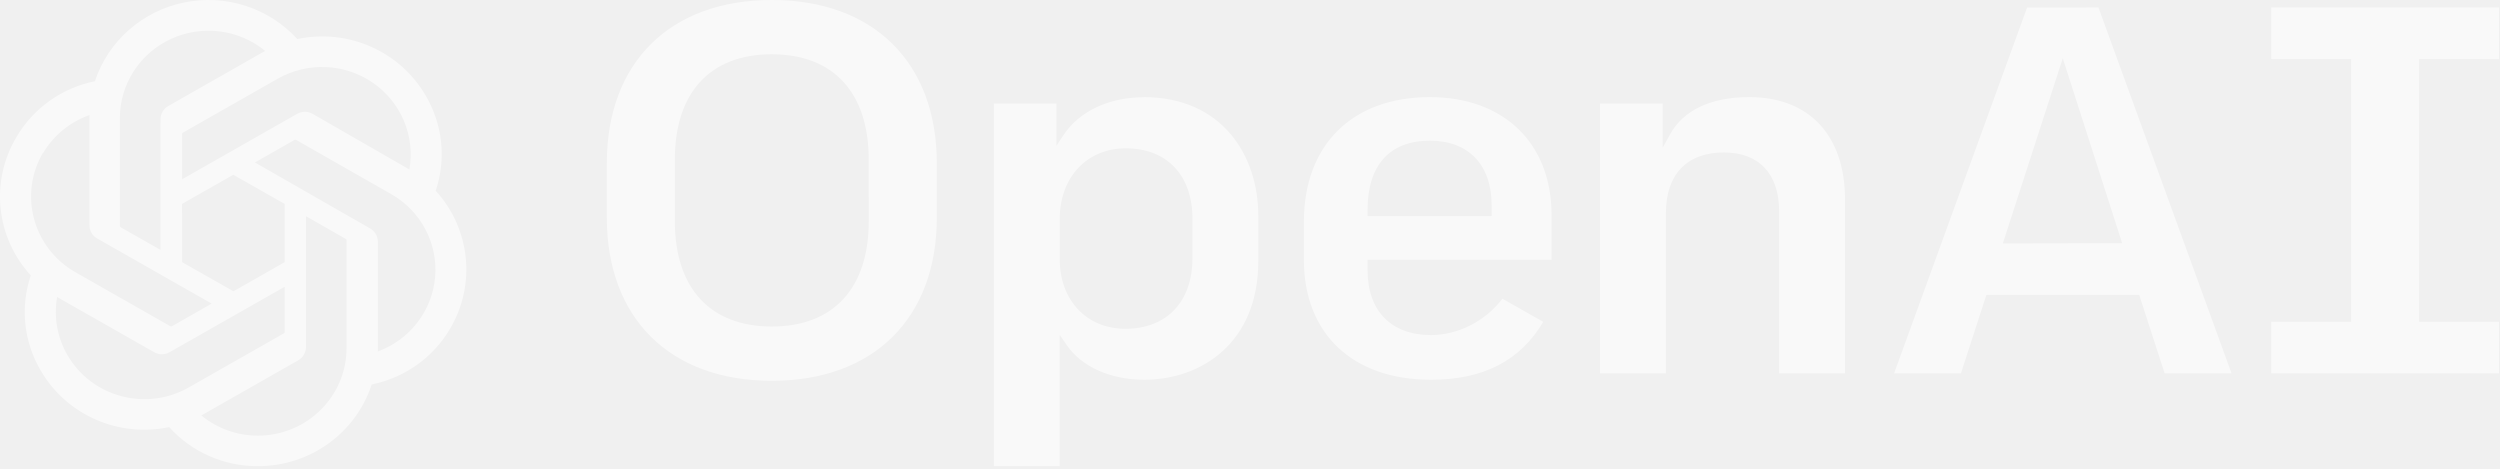
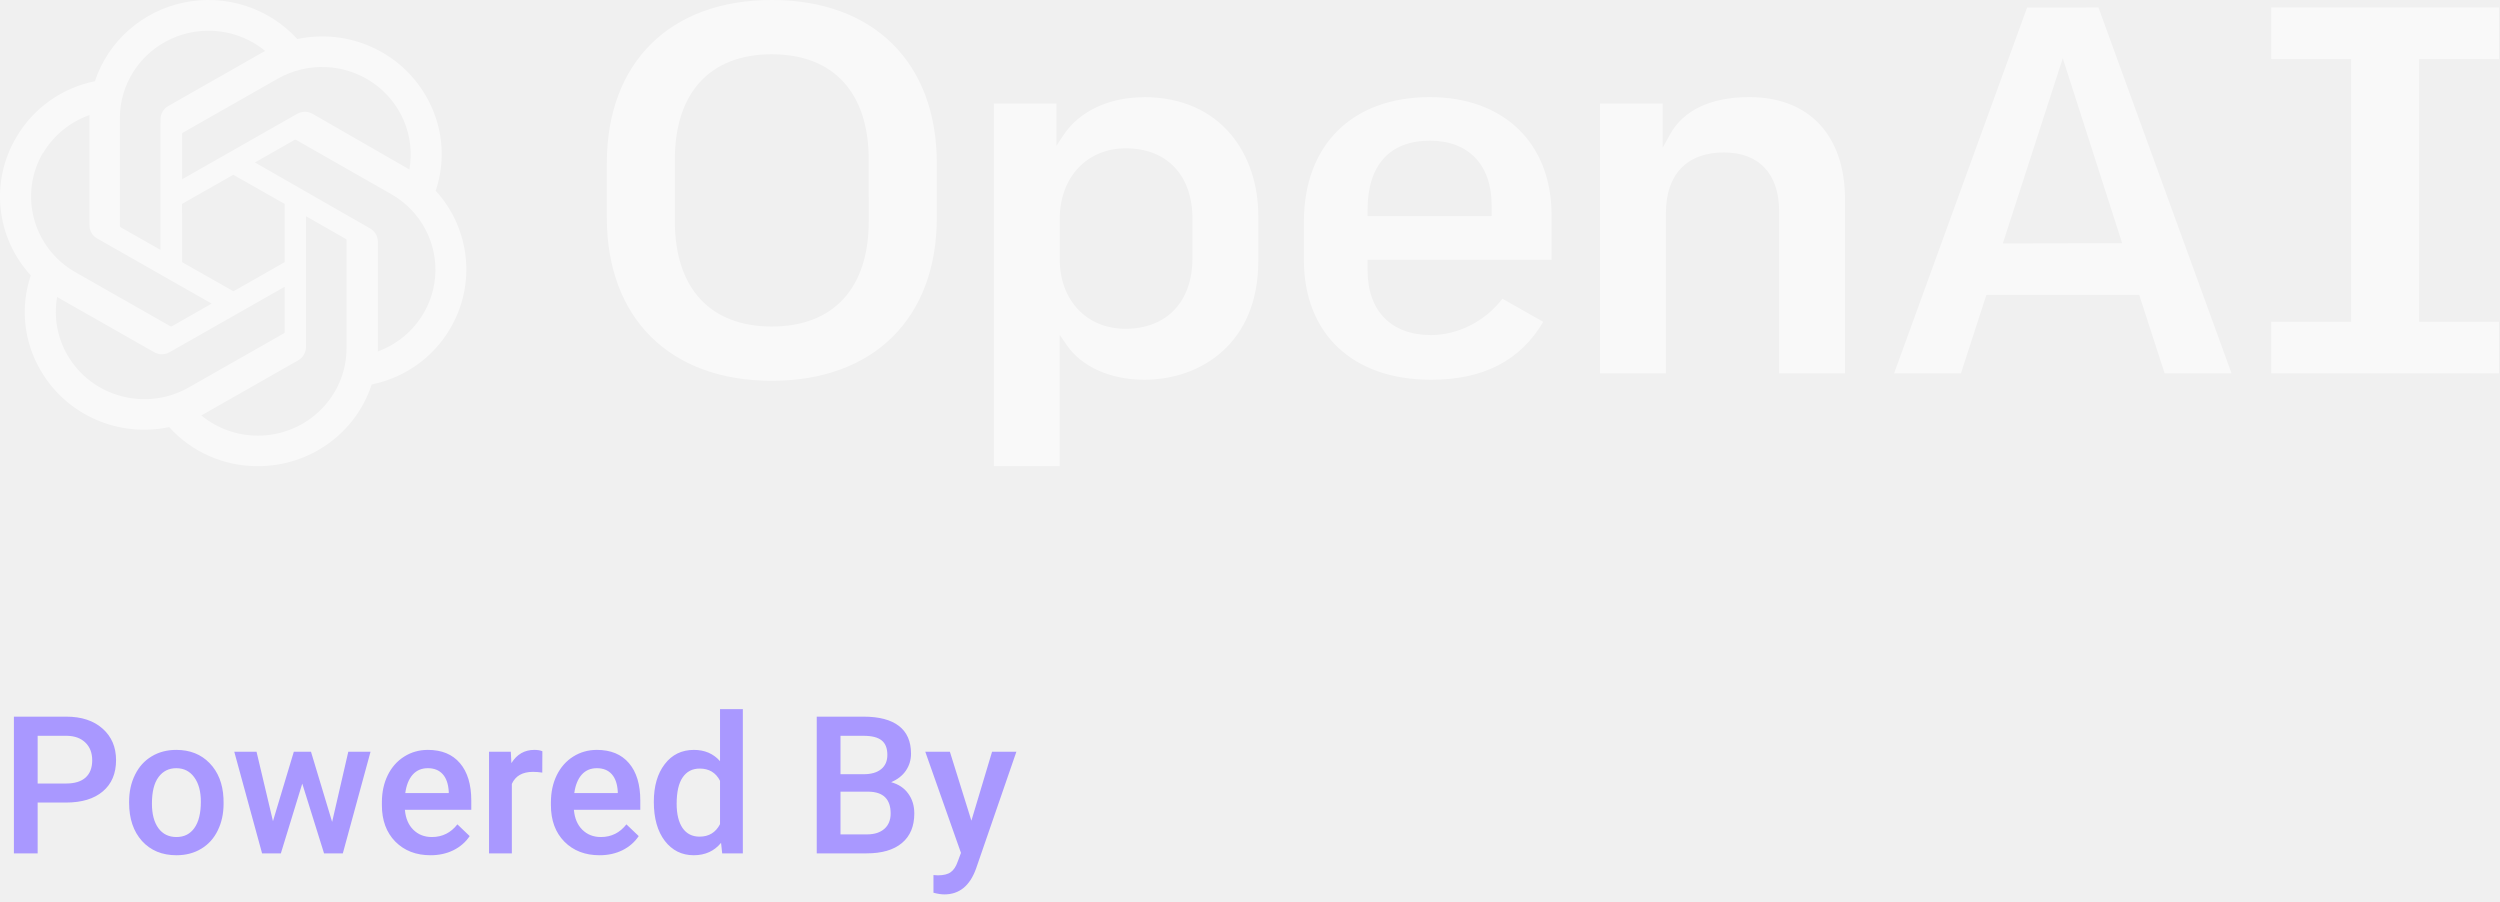
- <svg xmlns="http://www.w3.org/2000/svg" width="208" height="39" viewBox="0 0 208 39" fill="none">
-   <g clip-path="url(#clip0_4_257)">
+ <svg xmlns="http://www.w3.org/2000/svg" width="208" height="75" viewBox="0 0 208 75" fill="none">
+   <path d="M3.133 66.773V71H1.156V59.625H5.508C6.779 59.625 7.786 59.956 8.531 60.617C9.281 61.279 9.656 62.154 9.656 63.242C9.656 64.357 9.289 65.224 8.555 65.844C7.826 66.463 6.802 66.773 5.484 66.773H3.133ZM3.133 65.188H5.508C6.211 65.188 6.747 65.023 7.117 64.695C7.487 64.362 7.672 63.883 7.672 63.258C7.672 62.643 7.484 62.154 7.109 61.789C6.734 61.419 6.219 61.229 5.562 61.219H3.133V65.188ZM10.742 66.695C10.742 65.867 10.906 65.122 11.234 64.461C11.562 63.794 12.023 63.284 12.617 62.93C13.211 62.57 13.893 62.391 14.664 62.391C15.805 62.391 16.729 62.758 17.438 63.492C18.151 64.227 18.537 65.201 18.594 66.414L18.602 66.859C18.602 67.693 18.44 68.438 18.117 69.094C17.799 69.75 17.341 70.258 16.742 70.617C16.148 70.977 15.461 71.156 14.68 71.156C13.487 71.156 12.531 70.76 11.812 69.969C11.099 69.172 10.742 68.112 10.742 66.789V66.695ZM12.641 66.859C12.641 67.729 12.82 68.412 13.18 68.906C13.539 69.396 14.039 69.641 14.68 69.641C15.32 69.641 15.818 69.391 16.172 68.891C16.531 68.391 16.711 67.659 16.711 66.695C16.711 65.841 16.526 65.164 16.156 64.664C15.792 64.164 15.294 63.914 14.664 63.914C14.044 63.914 13.552 64.162 13.188 64.656C12.823 65.146 12.641 65.88 12.641 66.859ZM27.633 68.383L28.977 62.547H30.828L28.523 71H26.961L25.148 65.195L23.367 71H21.805L19.492 62.547H21.344L22.711 68.32L24.445 62.547H25.875L27.633 68.383ZM35.82 71.156C34.617 71.156 33.641 70.779 32.891 70.023C32.146 69.263 31.773 68.253 31.773 66.992V66.758C31.773 65.914 31.935 65.162 32.258 64.5C32.586 63.833 33.044 63.315 33.633 62.945C34.221 62.575 34.878 62.391 35.602 62.391C36.753 62.391 37.641 62.758 38.266 63.492C38.896 64.227 39.211 65.266 39.211 66.609V67.375H33.688C33.745 68.073 33.977 68.625 34.383 69.031C34.794 69.438 35.31 69.641 35.93 69.641C36.8 69.641 37.508 69.289 38.055 68.586L39.078 69.562C38.74 70.068 38.286 70.461 37.719 70.742C37.156 71.018 36.523 71.156 35.82 71.156ZM35.594 63.914C35.073 63.914 34.651 64.096 34.328 64.461C34.01 64.826 33.807 65.333 33.719 65.984H37.336V65.844C37.294 65.208 37.125 64.729 36.828 64.406C36.531 64.078 36.12 63.914 35.594 63.914ZM45.117 64.281C44.867 64.24 44.609 64.219 44.344 64.219C43.474 64.219 42.888 64.552 42.586 65.219V71H40.688V62.547H42.5L42.547 63.492C43.005 62.758 43.641 62.391 44.453 62.391C44.724 62.391 44.948 62.427 45.125 62.5L45.117 64.281ZM49.883 71.156C48.68 71.156 47.703 70.779 46.953 70.023C46.208 69.263 45.836 68.253 45.836 66.992V66.758C45.836 65.914 45.997 65.162 46.32 64.5C46.648 63.833 47.107 63.315 47.695 62.945C48.284 62.575 48.94 62.391 49.664 62.391C50.815 62.391 51.703 62.758 52.328 63.492C52.958 64.227 53.273 65.266 53.273 66.609V67.375H47.75C47.807 68.073 48.039 68.625 48.445 69.031C48.857 69.438 49.372 69.641 49.992 69.641C50.862 69.641 51.57 69.289 52.117 68.586L53.141 69.562C52.802 70.068 52.349 70.461 51.781 70.742C51.219 71.018 50.586 71.156 49.883 71.156ZM49.656 63.914C49.135 63.914 48.714 64.096 48.391 64.461C48.073 64.826 47.87 65.333 47.781 65.984H51.398V65.844C51.357 65.208 51.188 64.729 50.891 64.406C50.594 64.078 50.182 63.914 49.656 63.914ZM54.398 66.711C54.398 65.409 54.7 64.365 55.305 63.578C55.909 62.786 56.719 62.391 57.734 62.391C58.63 62.391 59.354 62.703 59.906 63.328V59H61.805V71H60.086L59.992 70.125C59.425 70.812 58.667 71.156 57.719 71.156C56.729 71.156 55.927 70.758 55.312 69.961C54.703 69.164 54.398 68.081 54.398 66.711ZM56.297 66.875C56.297 67.734 56.461 68.406 56.789 68.891C57.122 69.37 57.594 69.609 58.203 69.609C58.979 69.609 59.547 69.263 59.906 68.57V64.961C59.557 64.284 58.995 63.945 58.219 63.945C57.604 63.945 57.13 64.19 56.797 64.68C56.464 65.164 56.297 65.896 56.297 66.875ZM67.953 71V59.625H71.852C73.138 59.625 74.117 59.883 74.789 60.398C75.461 60.914 75.797 61.682 75.797 62.703C75.797 63.224 75.656 63.693 75.375 64.109C75.094 64.526 74.682 64.849 74.141 65.078C74.755 65.245 75.229 65.56 75.562 66.023C75.901 66.482 76.07 67.034 76.07 67.68C76.07 68.747 75.727 69.568 75.039 70.141C74.357 70.713 73.378 71 72.102 71H67.953ZM69.93 65.867V69.422H72.125C72.745 69.422 73.229 69.268 73.578 68.961C73.927 68.654 74.102 68.227 74.102 67.68C74.102 66.497 73.497 65.893 72.289 65.867H69.93ZM69.93 64.414H71.867C72.482 64.414 72.961 64.276 73.305 64C73.654 63.719 73.828 63.323 73.828 62.812C73.828 62.25 73.667 61.844 73.344 61.594C73.026 61.344 72.529 61.219 71.852 61.219H69.93V64.414ZM80.82 68.281L82.539 62.547H84.562L81.203 72.281C80.688 73.703 79.812 74.414 78.578 74.414C78.302 74.414 77.997 74.367 77.664 74.273V72.805L78.023 72.828C78.503 72.828 78.862 72.74 79.102 72.562C79.346 72.391 79.539 72.099 79.68 71.688L79.953 70.961L76.984 62.547H79.031L80.82 68.281Z" fill="#A998FF" />
+   <g clip-path="url(#clip0_24536_414)">
    <path d="M145.542 8.08C142.343 8.08 140.058 9.158 138.937 11.198L138.334 12.296V8.612H133.122V31.06H138.604V17.706C138.604 14.515 140.36 12.684 143.427 12.684C146.349 12.684 148.024 14.464 148.024 17.573V31.06H153.506V16.607C153.506 11.271 150.528 8.08 145.542 8.08ZM118.967 8.08C112.501 8.08 108.483 12.056 108.483 18.461V21.613C108.483 27.768 112.536 31.595 119.058 31.595C123.418 31.595 126.475 30.016 128.399 26.777L125 24.852C123.579 26.722 121.31 27.878 119.058 27.878C115.756 27.878 113.783 25.869 113.783 22.501V21.608H129.09V17.883C129.09 11.918 125.116 8.08 118.967 8.08ZM124.104 17.977H113.783V17.44C113.783 13.742 115.624 11.705 118.967 11.705C122.185 11.705 124.104 13.714 124.104 17.082V17.977ZM207.919 4.916V0.622H188.968V4.916H195.613V26.768H188.968V31.06H207.919V26.768H201.274V4.916H207.919ZM64.215 0C55.748 0 50.488 5.203 50.488 13.577V18.105C50.488 26.481 55.746 31.682 64.215 31.682C72.684 31.682 77.942 26.481 77.942 18.105V13.577C77.939 5.203 72.679 0 64.215 0ZM72.279 18.415C72.279 23.976 69.34 27.167 64.215 27.167C59.089 27.167 56.148 23.976 56.148 18.415V13.267C56.148 7.706 59.087 4.515 64.212 4.515C69.338 4.515 72.276 7.706 72.276 13.267L72.279 18.415ZM95.152 8.091C92.276 8.091 89.784 9.264 88.488 11.232L87.897 12.127V8.612H82.688V38.784H88.167V27.858L88.756 28.715C89.989 30.516 92.397 31.595 95.196 31.595C99.921 31.595 104.689 28.548 104.689 21.746V17.924C104.689 13.026 101.75 8.08 95.15 8.08L95.152 8.091ZM99.21 21.489C99.21 25.107 97.069 27.355 93.626 27.355C90.415 27.355 88.172 24.981 88.172 21.578V18.206C88.172 14.751 90.433 12.34 93.67 12.34C97.09 12.34 99.214 14.588 99.214 18.206L99.21 21.489ZM168.652 0.633L157.589 31.06H163.15L165.267 24.536H177.982L178.003 24.6L180.097 31.06H185.664L174.592 0.622L168.652 0.633ZM166.635 20.253L171.623 4.847L176.563 20.234L166.635 20.253ZM36.251 15.871C36.691 14.565 36.843 13.182 36.697 11.813C36.551 10.445 36.111 9.123 35.406 7.935C33.26 4.253 28.948 2.359 24.737 3.249C23.571 1.97 22.084 1.016 20.425 0.483C18.767 -0.05 16.996 -0.144 15.289 0.212C13.583 0.568 12.001 1.36 10.703 2.509C9.406 3.658 8.437 5.123 7.896 6.758C6.528 7.035 5.236 7.596 4.107 8.404C2.977 9.212 2.035 10.249 1.344 11.445C-0.825 15.121 -0.333 19.759 2.561 22.913C2.12 24.218 1.966 25.601 2.111 26.97C2.255 28.338 2.694 29.661 3.399 30.848C5.547 34.532 9.862 36.426 14.075 35.535C15.002 36.564 16.14 37.386 17.415 37.946C18.689 38.506 20.07 38.792 21.465 38.784C25.781 38.788 29.606 36.04 30.924 31.988C32.291 31.711 33.583 31.149 34.712 30.341C35.842 29.533 36.784 28.497 37.476 27.301C39.618 23.631 39.124 19.018 36.251 15.871ZM21.465 36.246C19.741 36.249 18.073 35.653 16.75 34.564L16.983 34.434L24.814 29.977C25.009 29.864 25.171 29.703 25.284 29.51C25.396 29.317 25.456 29.099 25.458 28.876V17.989L28.768 19.877C28.785 19.886 28.799 19.897 28.81 19.912C28.82 19.927 28.828 19.944 28.831 19.961V28.983C28.822 32.991 25.529 36.238 21.465 36.246V36.246ZM5.632 29.579C4.768 28.108 4.457 26.384 4.755 24.709L4.988 24.847L12.827 29.304C13.021 29.416 13.242 29.475 13.467 29.475C13.691 29.475 13.912 29.416 14.106 29.304L23.682 23.861V27.63C23.681 27.649 23.676 27.668 23.666 27.686C23.657 27.703 23.644 27.718 23.628 27.729L15.696 32.24C12.171 34.242 7.668 33.052 5.632 29.579ZM3.569 12.76C4.439 11.279 5.812 10.15 7.446 9.572V18.746C7.443 18.968 7.5 19.186 7.612 19.378C7.724 19.571 7.886 19.73 8.082 19.839L17.611 25.26L14.3 27.148C14.282 27.158 14.262 27.163 14.242 27.163C14.222 27.163 14.202 27.158 14.184 27.148L6.267 22.645C2.75 20.635 1.543 16.198 3.569 12.722V12.76ZM30.769 18.991L21.209 13.517L24.512 11.636C24.53 11.627 24.55 11.622 24.57 11.622C24.59 11.622 24.61 11.627 24.628 11.636L32.545 16.147C33.755 16.835 34.742 17.849 35.389 19.07C36.037 20.291 36.319 21.669 36.203 23.042C36.087 24.415 35.577 25.727 34.733 26.825C33.889 27.923 32.745 28.762 31.436 29.243V20.069C31.429 19.847 31.364 19.631 31.247 19.442C31.13 19.253 30.965 19.098 30.769 18.991V18.991ZM34.064 14.105L33.831 13.968L26.008 9.472C25.813 9.36 25.591 9.3 25.365 9.3C25.138 9.3 24.916 9.36 24.721 9.472L15.153 14.915V11.146C15.151 11.127 15.154 11.108 15.163 11.09C15.171 11.073 15.184 11.058 15.2 11.047L23.116 6.544C24.329 5.855 25.716 5.52 27.116 5.58C28.514 5.64 29.867 6.091 31.016 6.881C32.164 7.671 33.061 8.767 33.6 10.041C34.14 11.315 34.301 12.714 34.064 14.075V14.105V14.105ZM13.347 20.787L10.036 18.907C10.019 18.897 10.005 18.883 9.994 18.867C9.984 18.852 9.976 18.834 9.974 18.815V9.816C9.975 8.436 10.376 7.084 11.128 5.92C11.88 4.756 12.953 3.826 14.22 3.241C15.488 2.656 16.899 2.438 18.287 2.614C19.676 2.79 20.985 3.352 22.061 4.235L21.829 4.365L13.998 8.822C13.803 8.935 13.641 9.096 13.528 9.289C13.415 9.482 13.355 9.7 13.354 9.923L13.347 20.787ZM15.145 16.965L19.41 14.541L23.682 16.965V21.812L19.425 24.235L15.153 21.812L15.146 16.965H15.145Z" fill="white" fill-opacity="0.6" />
  </g>
  <defs>
-     <clipPath id="clip0_4_257">
+     <clipPath id="clip0_24536_414">
      <rect width="208" height="39" fill="white" />
    </clipPath>
  </defs>
</svg>
